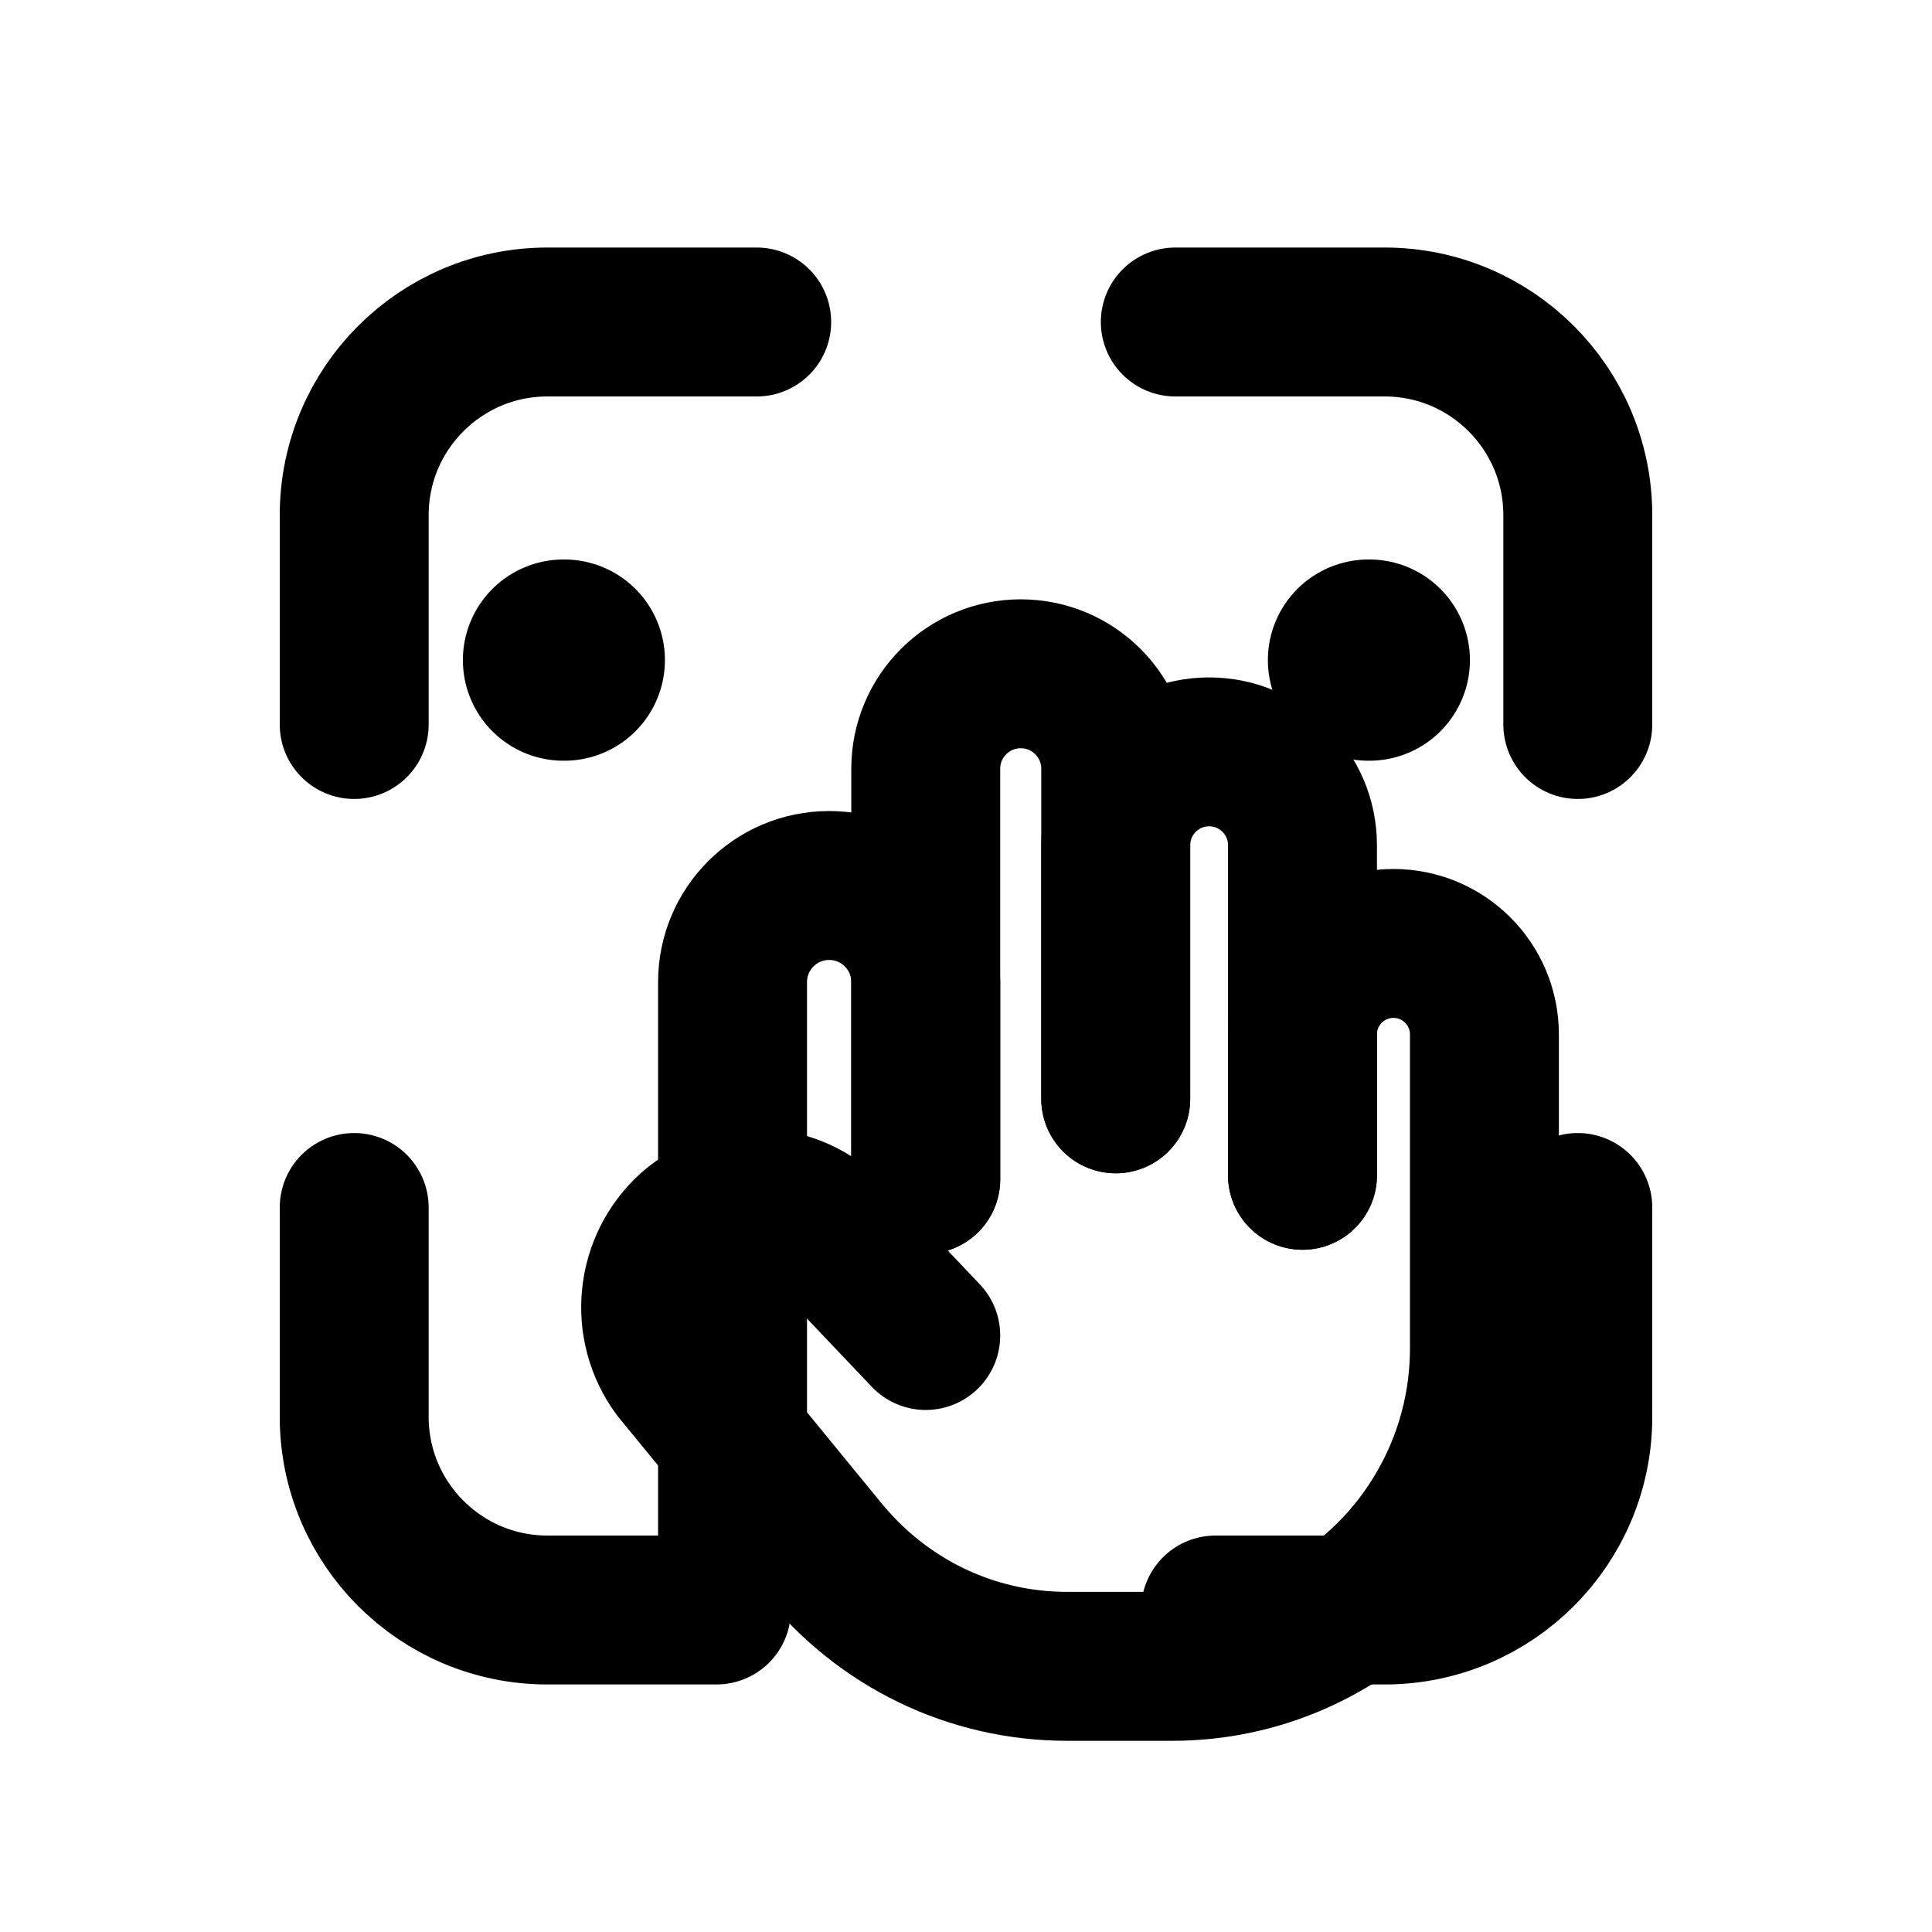
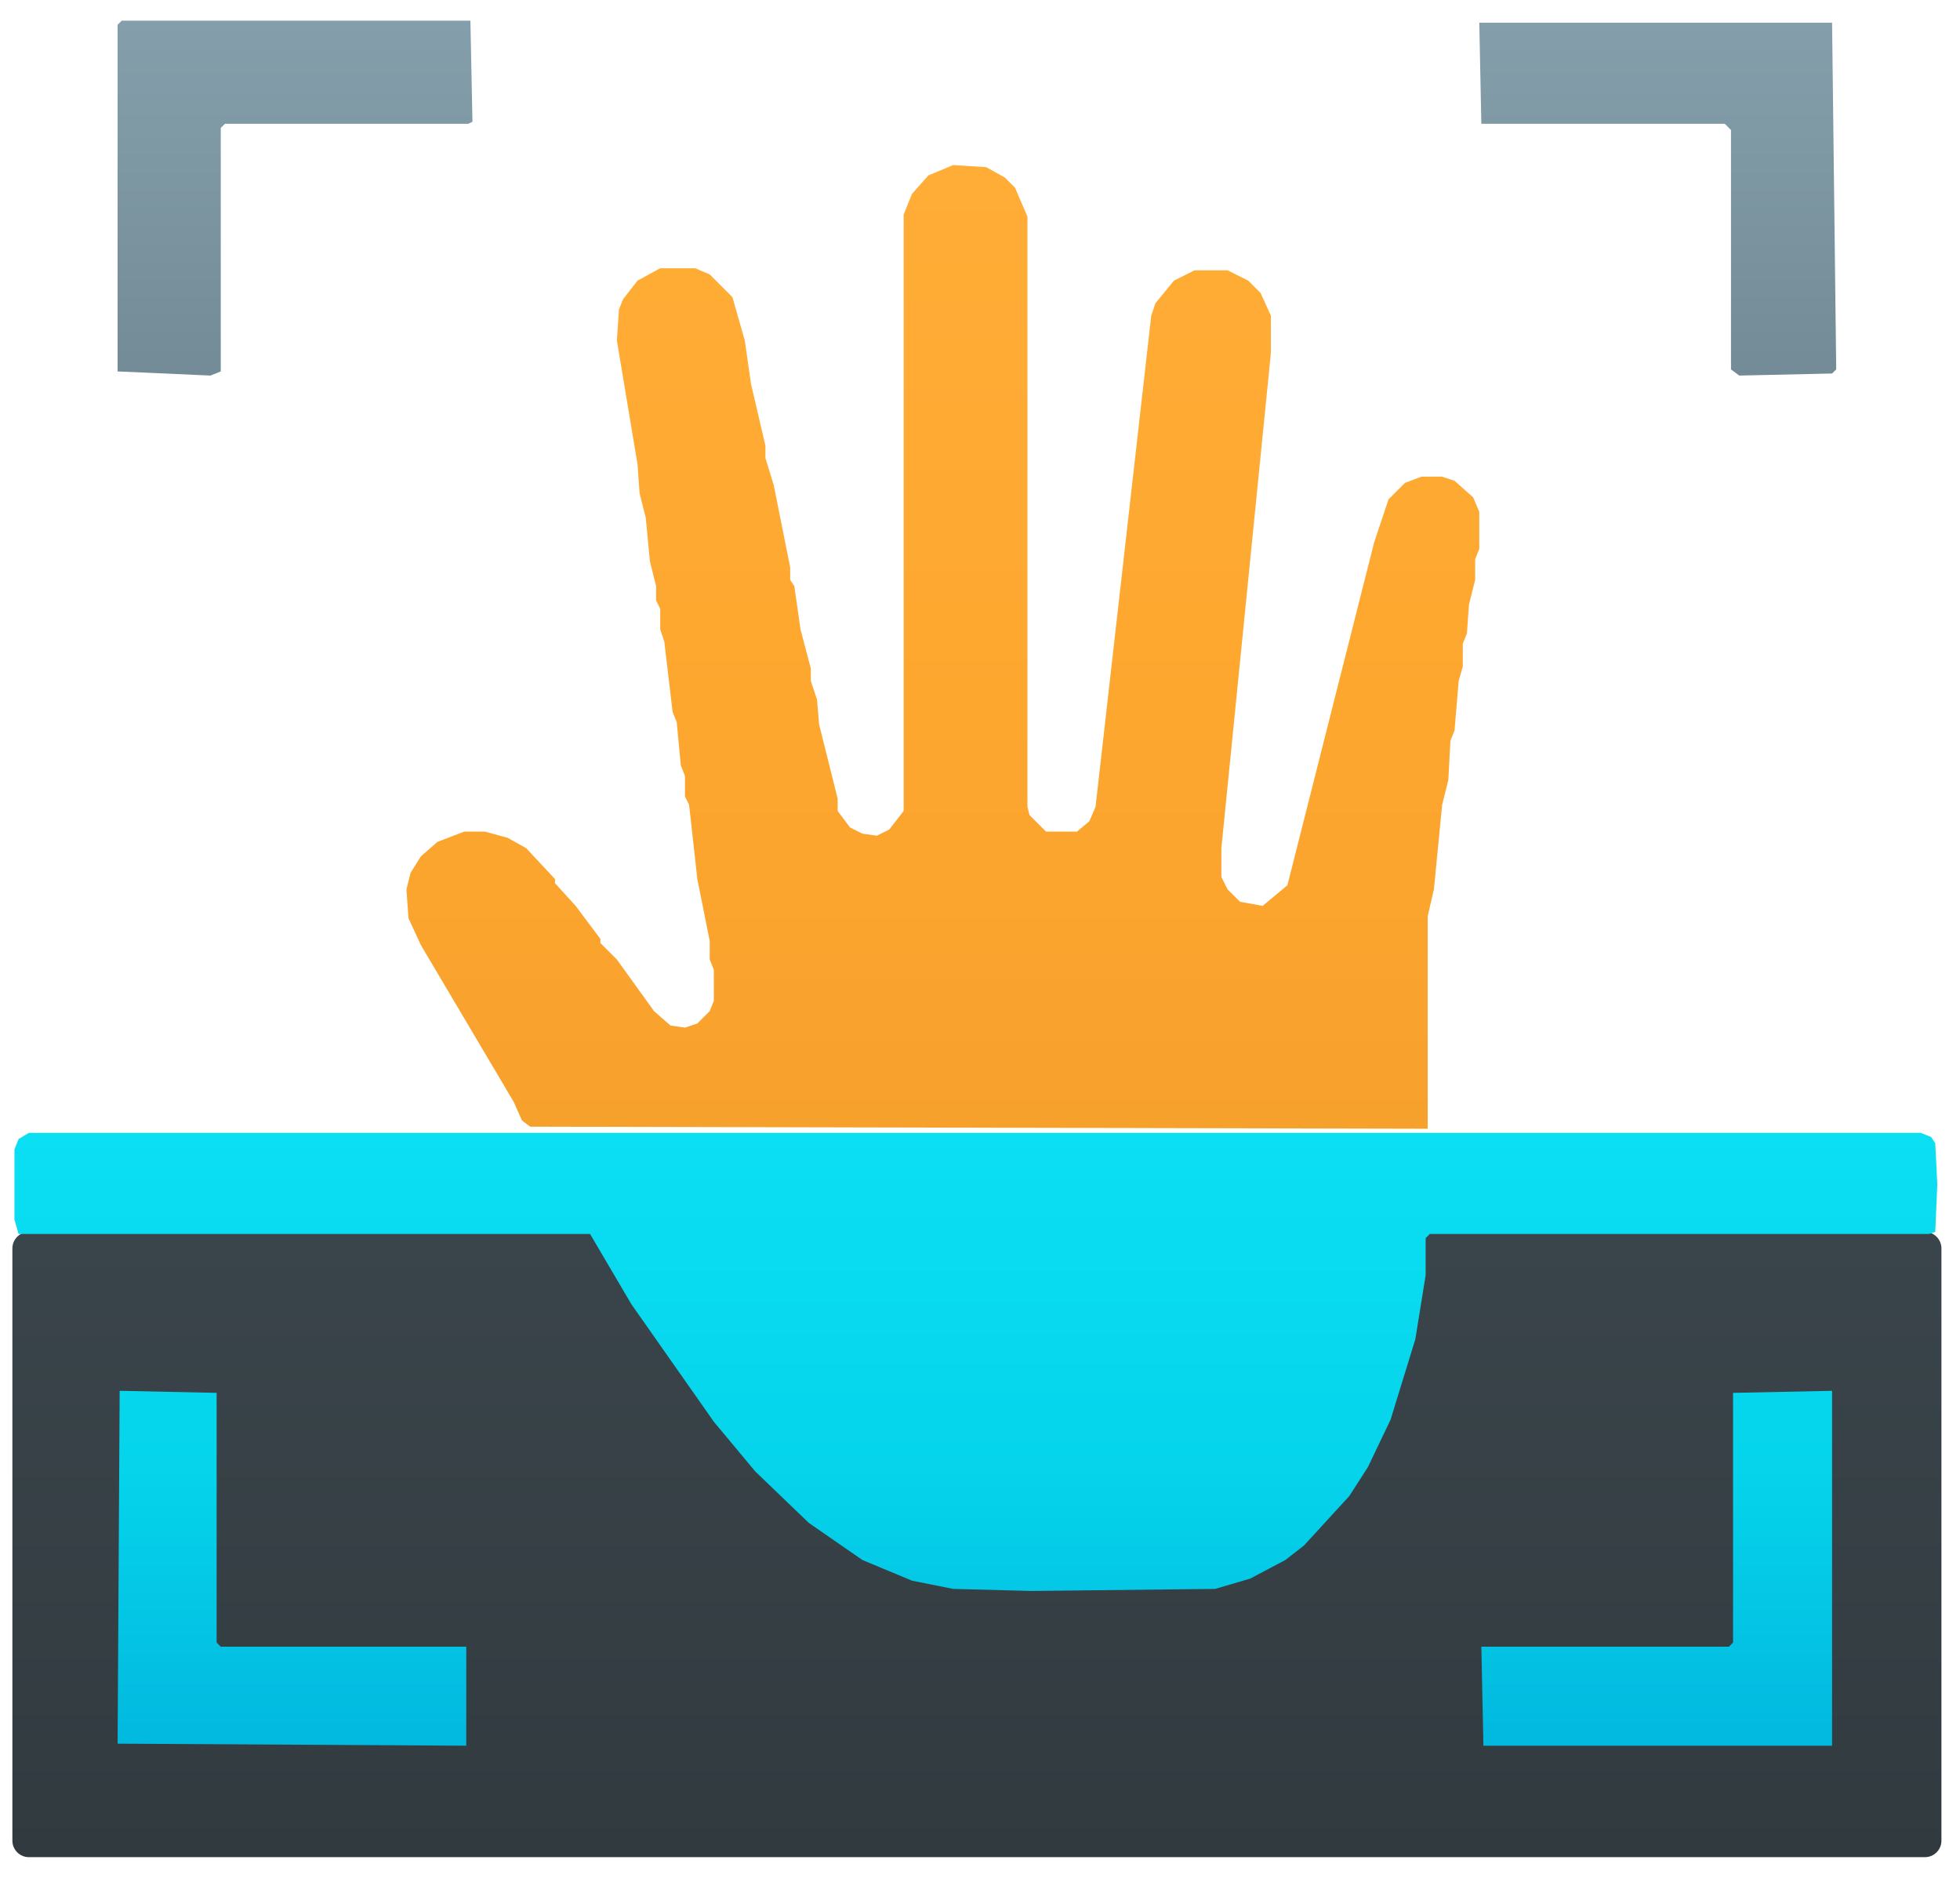
- <svg xmlns="http://www.w3.org/2000/svg" width="24" height="24" viewBox="0 0 24 24" fill="none" stroke="currentColor" stroke-width="1.85" stroke-linecap="round" stroke-linejoin="round">
-   <path d="M4.4 9V6.4A2.4 2.4 0 0 1 6.8 4h2.6" />
-   <path d="M19.6 9V6.4A2.4 2.4 0 0 0 17.2 4h-2.6" />
-   <path d="M4.4 15v2.6A2.4 2.4 0 0 0 6.8 20h2.1" />
-   <path d="M19.6 15v2.6a2.4 2.4 0 0 1-2.4 2.4h-2.1" />
-   <path d="M9.1 19.3v-7.1a1.2 1.2 0 0 1 2.4 0v2.45" />
-   <path d="M11.5 14.65v-5.1a1.18 1.18 0 1 1 2.36 0v4.1" />
-   <path d="M13.86 13.65v-3.15a1.16 1.16 0 1 1 2.32 0v4.1" />
-   <path d="M16.18 14.6v-1.75a1.13 1.13 0 1 1 2.26 0v3.9c0 2.15-1.72 3.95-3.88 3.95h-1.3c-1.2 0-2.3-.54-3.05-1.47L8.4 17.02a1.32 1.32 0 0 1 .18-1.76 1.25 1.25 0 0 1 1.78.13l1.14 1.2" />
-   <path d="M7 8.2h.01M17 8.2h.01" stroke-width="2.5" />
+ <svg xmlns="http://www.w3.org/2000/svg" viewBox="300 245 950 910" fill="none">
+   <defs>
+     <linearGradient id="orangeHand" x1="768" y1="325" x2="768" y2="793" gradientUnits="userSpaceOnUse">
+       <stop offset="0" stop-color="#FFAD37" />
+       <stop offset="0.56" stop-color="#FEA72F" />
+       <stop offset="1" stop-color="#F7A12D" />
+     </linearGradient>
+     <linearGradient id="cyanScan" x1="768" y1="794" x2="768" y2="1092" gradientUnits="userSpaceOnUse">
+       <stop offset="0" stop-color="#0BDFF3" />
+       <stop offset="0.55" stop-color="#05D4EB" />
+       <stop offset="1" stop-color="#02B8DF" />
+     </linearGradient>
+     <linearGradient id="grayBase" x1="768" y1="843" x2="768" y2="1145" gradientUnits="userSpaceOnUse">
+       <stop offset="0" stop-color="#3A454B" />
+       <stop offset="1" stop-color="#313A3F" />
+     </linearGradient>
+     <linearGradient id="grayFrame" x1="768" y1="255" x2="768" y2="428" gradientUnits="userSpaceOnUse">
+       <stop offset="0" stop-color="#849FAB" />
+       <stop offset="1" stop-color="#738B97" />
+     </linearGradient>
+   </defs>
+   <path d="M 1017 256 L 1018 305 L 1136 305 L 1139 308 L 1139 424 L 1143 427 L 1188 426 L 1190 424 L 1188 256 Z" fill="url(#grayFrame)" />
+   <path d="M 528 255 L 359 255 L 357 257 L 357 425 L 402 427 L 407 425 L 407 307 L 409 305 L 527 305 L 529 304 Z" fill="url(#grayFrame)" />
+   <path d="M 609 381 L 602 390 L 600 395 L 599 410 L 609 470 L 610 484 L 613 496 L 615 517 L 618 529 L 618 536 L 620 540 L 620 550 L 622 556 L 626 590 L 628 595 L 630 616 L 632 621 L 632 631 L 634 635 L 638 671 L 644 701 L 644 710 L 646 715 L 646 730 L 644 735 L 638 741 L 632 743 L 625 742 L 617 735 L 599 710 L 591 702 L 591 700 L 579 684 L 569 673 L 569 671 L 555 656 L 546 651 L 535 648 L 525 648 L 512 653 L 504 660 L 499 668 L 497 676 L 498 690 L 504 703 L 549 779 L 553 788 L 557 791 L 992 792 L 992 689 L 995 676 L 999 635 L 1002 623 L 1003 604 L 1005 599 L 1007 575 L 1009 568 L 1009 557 L 1011 552 L 1012 538 L 1015 526 L 1015 516 L 1017 511 L 1017 493 L 1014 486 L 1005 478 L 999 476 L 989 476 L 981 479 L 973 487 L 966 508 L 924 674 L 912 684 L 901 682 L 895 676 L 892 670 L 892 656 L 916 416 L 916 398 L 911 387 L 905 381 L 895 376 L 879 376 L 869 381 L 860 392 L 858 398 L 831 636 L 828 643 L 822 648 L 807 648 L 799 640 L 798 636 L 798 350 L 792 336 L 787 331 L 778 326 L 762 325 L 750 330 L 742 339 L 738 349 L 738 638 L 731 647 L 725 650 L 718 649 L 712 646 L 706 638 L 706 632 L 697 596 L 696 584 L 693 575 L 693 569 L 688 550 L 685 529 L 683 526 L 683 520 L 675 480 L 671 467 L 671 461 L 664 431 L 661 410 L 655 389 L 644 378 L 637 375 L 620 375 Z" fill="url(#orangeHand)" />
+   <rect x="306" y="842" width="935" height="303" rx="8" fill="url(#grayBase)" />
+   <path d="M 307 802 L 307 836 L 309 843 L 586 843 L 606 877 L 646 934 L 666 958 L 692 983 L 718 1001 L 742 1011 L 762 1015 L 800 1016 L 889 1015 L 906 1010 L 923 1001 L 932 994 L 954 970 L 963 956 L 974 933 L 986 894 L 991 863 L 991 845 L 993 843 L 1235 843 L 1238 842 L 1239 819 L 1238 799 L 1236 796 L 1231 794 L 314 794 L 309 797 Z" fill="url(#cyanScan)" />
+   <path d="M 1188 919 L 1140 920 L 1140 1041 L 1138 1043 L 1018 1043 L 1019 1091 L 1188 1091 Z" fill="url(#cyanScan)" />
+   <path d="M 358 919 L 357 1090 L 526 1091 L 526 1043 L 407 1043 L 405 1041 L 405 920 Z" fill="url(#cyanScan)" />
</svg>
